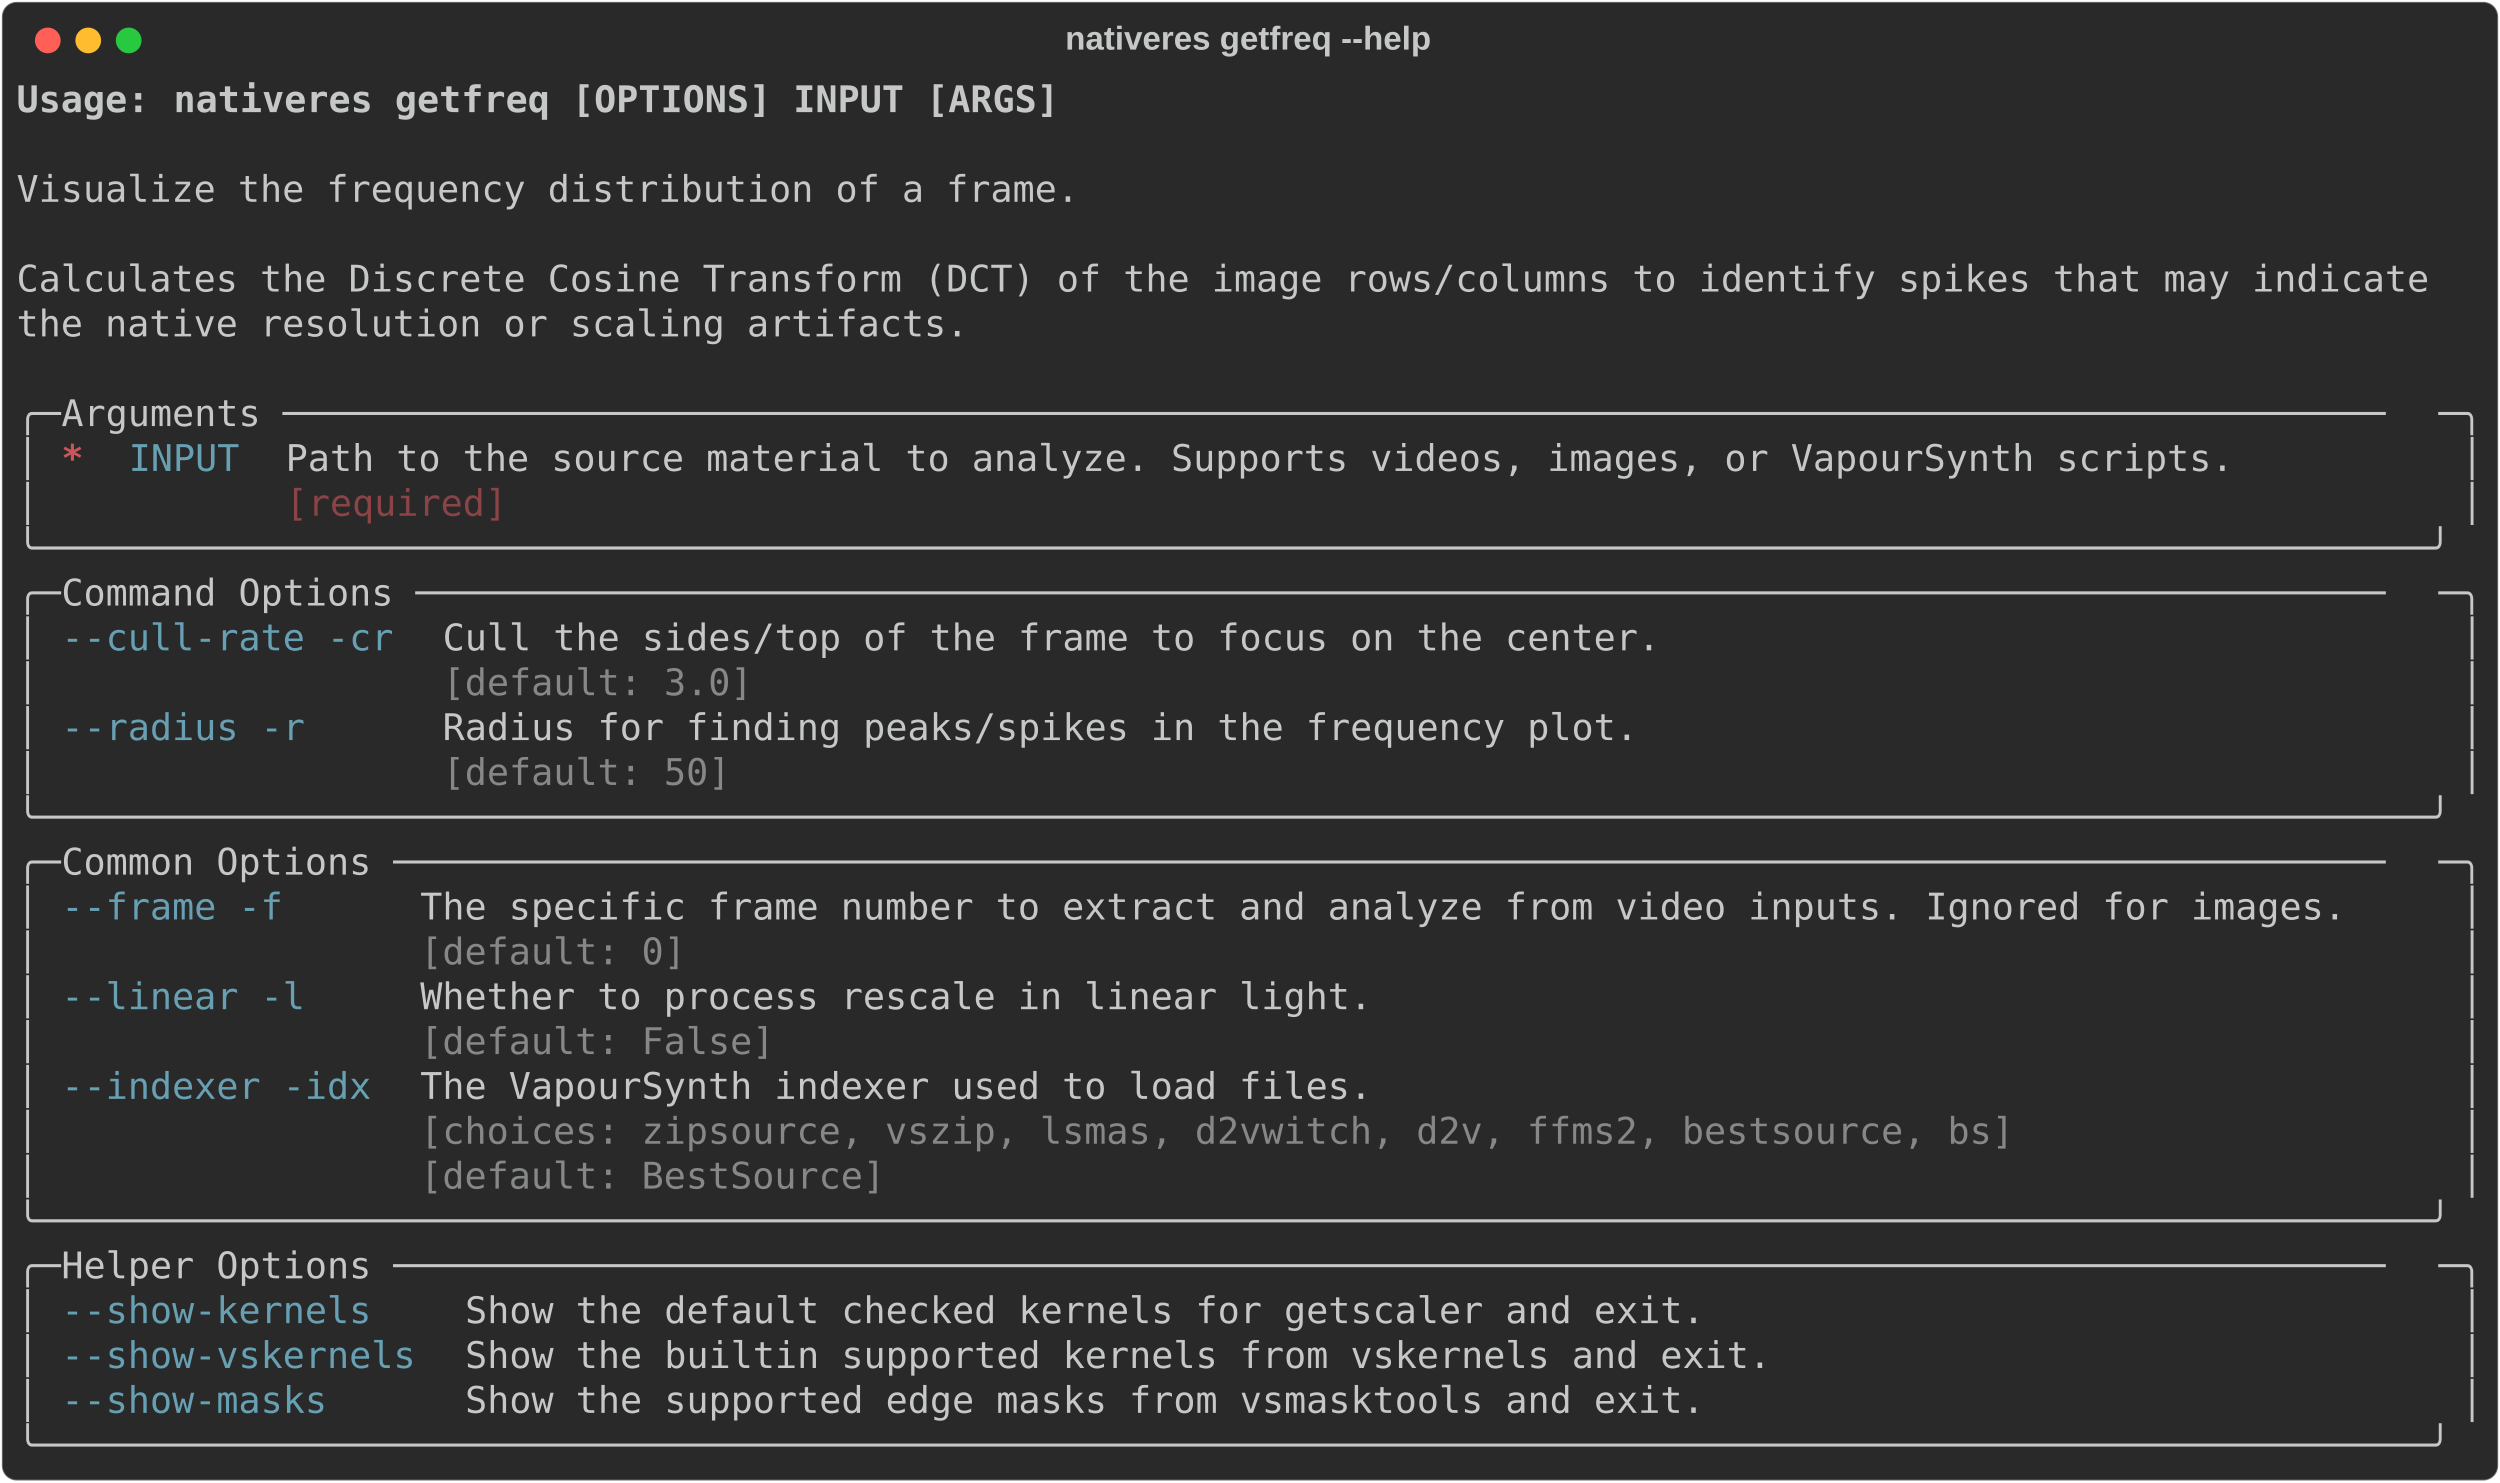
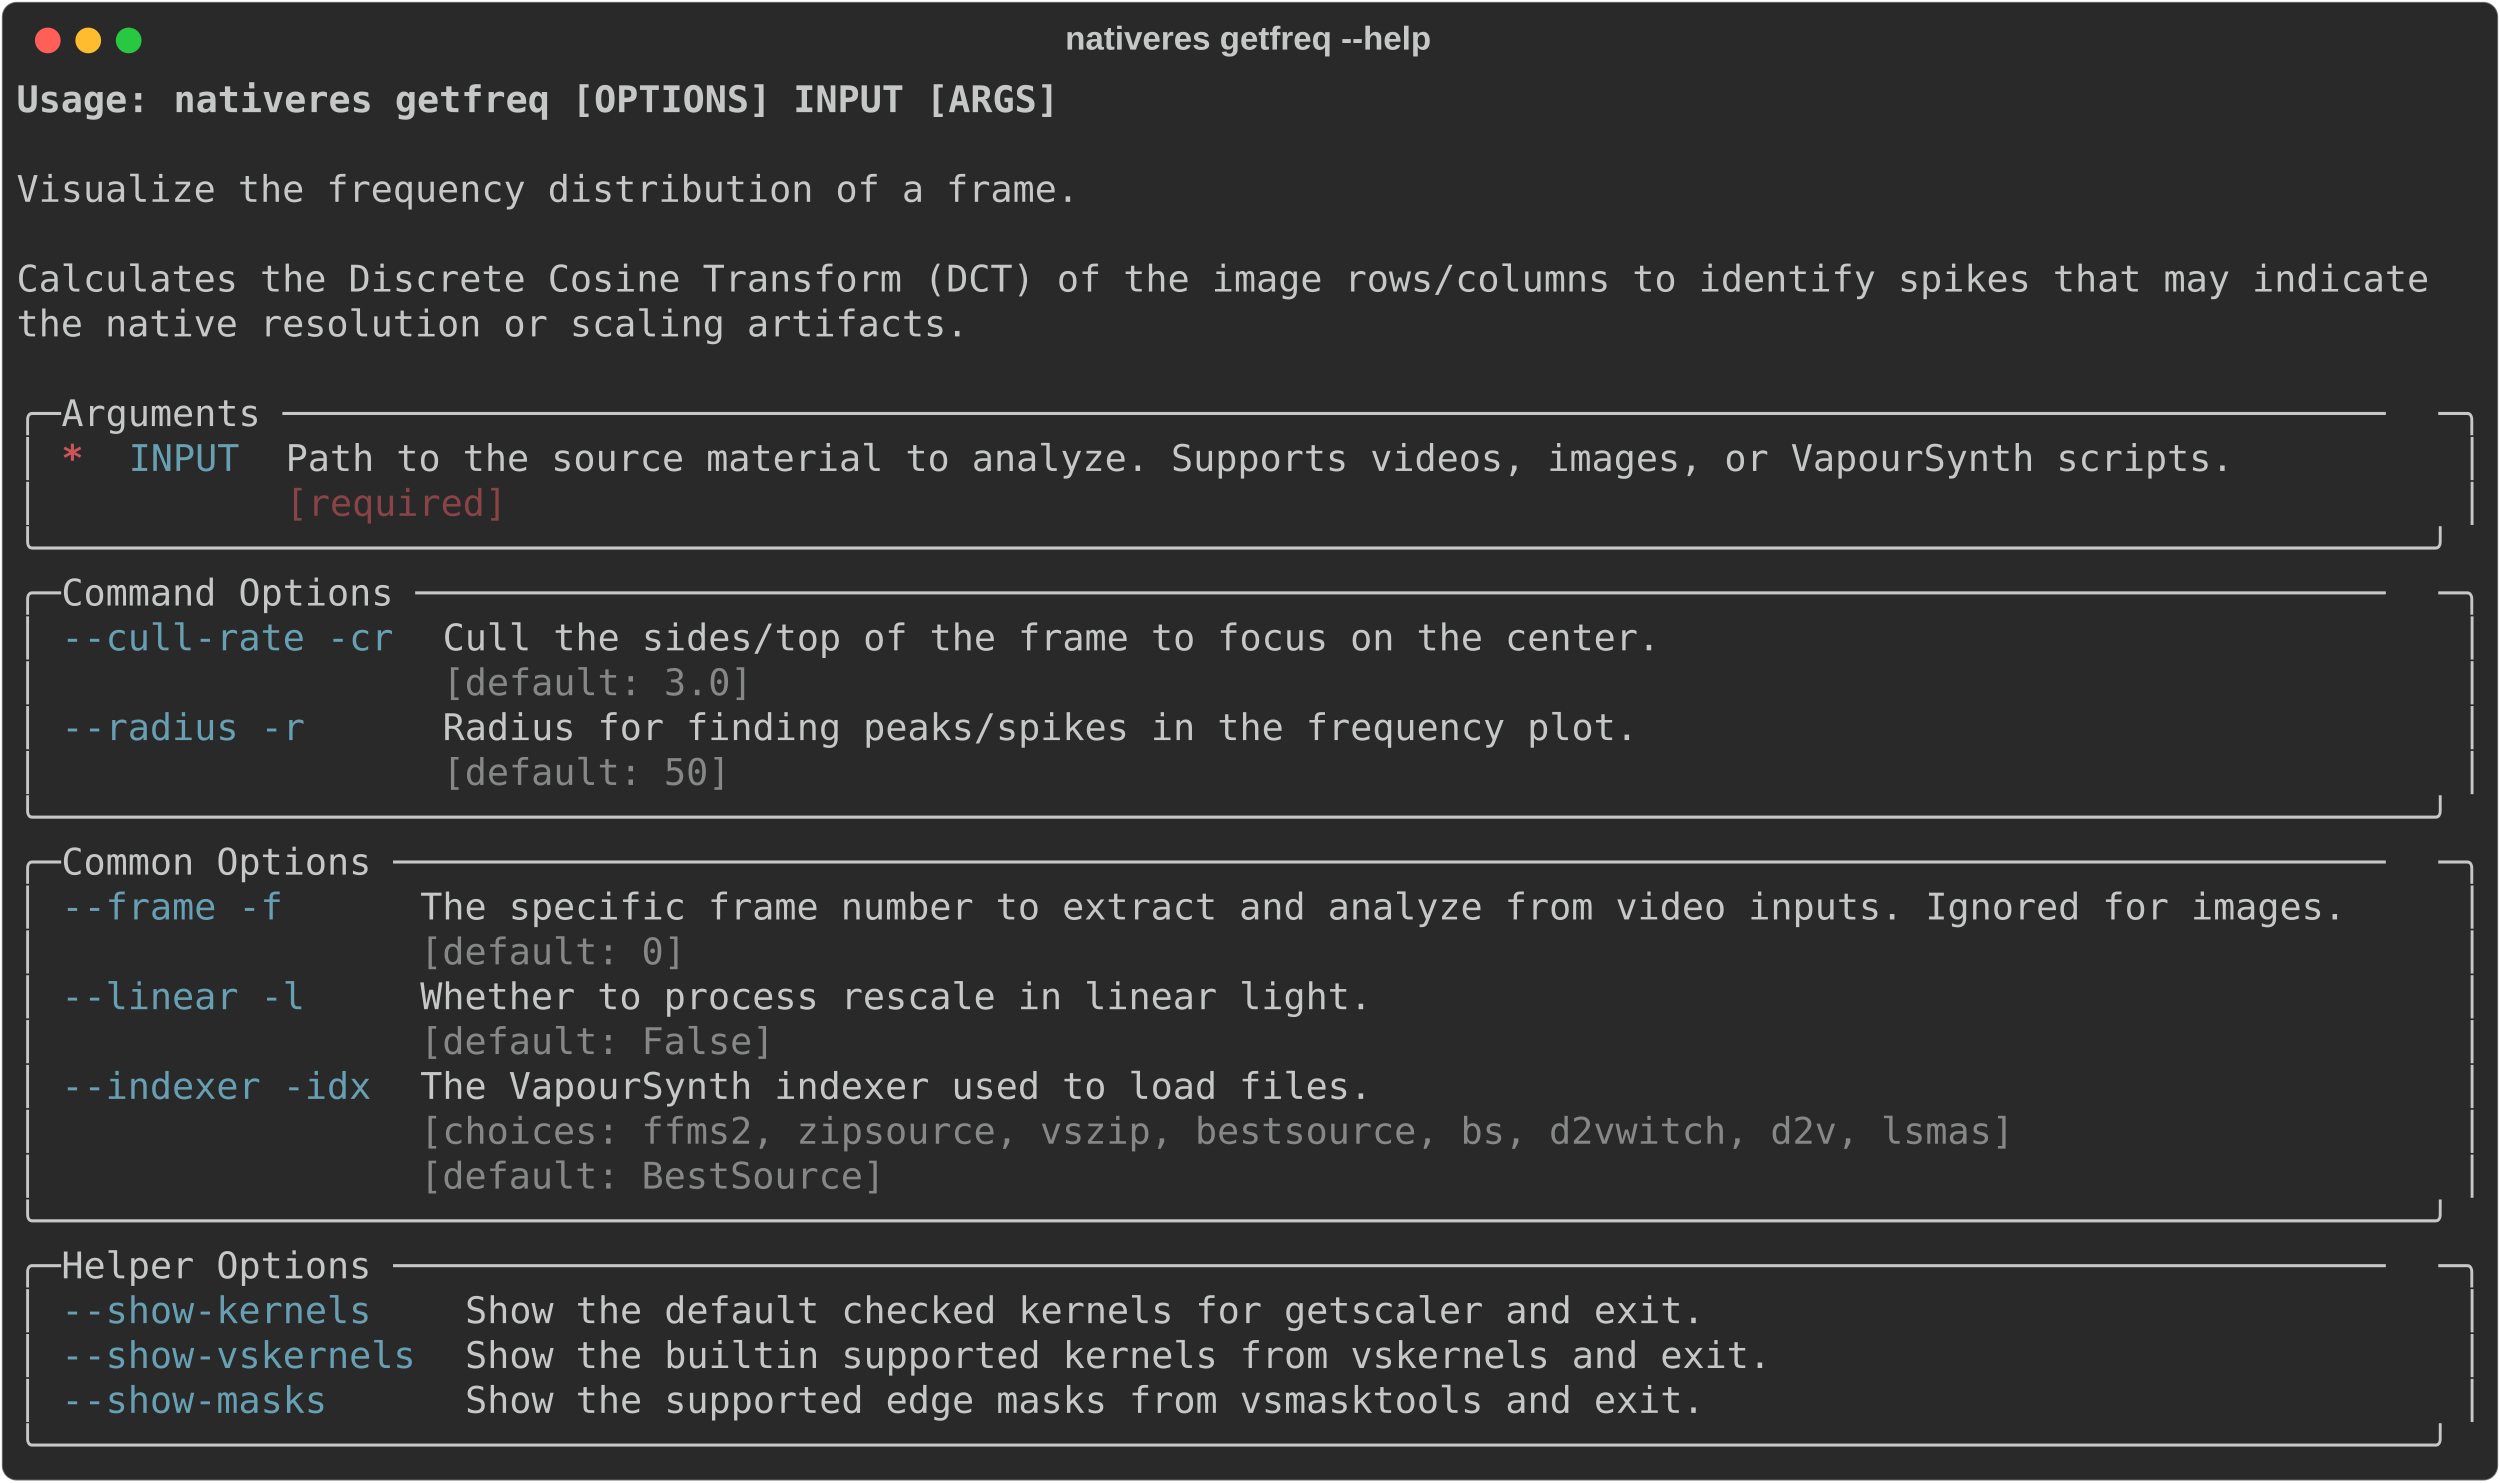
<svg xmlns="http://www.w3.org/2000/svg" class="rich-terminal" viewBox="0 0 1360 806.4">
  <style>
        @font-face {
            font-family: "Fira Code";
            src: local("FiraCode-Regular"),
                url("https://cdnjs.cloudflare.com/ajax/libs/firacode/6.2.0/woff2/FiraCode-Regular.woff2") format("woff2"),
                url("https://cdnjs.cloudflare.com/ajax/libs/firacode/6.2.0/woff/FiraCode-Regular.woff") format("woff");
            font-style: normal;
            font-weight: 400;
        }

        @font-face {
            font-family: "Fira Code";
            src: local("FiraCode-Bold"),
                url("https://cdnjs.cloudflare.com/ajax/libs/firacode/6.2.0/woff2/FiraCode-Bold.woff2") format("woff2"),
                url("https://cdnjs.cloudflare.com/ajax/libs/firacode/6.2.0/woff/FiraCode-Bold.woff") format("woff");
            font-style: bold;
            font-weight: 700;
        }

-         .terminal-2141331736-matrix {
+         .terminal-2063212824-matrix {
            font-family: Fira Code, monospace;
            font-size: 20px;
            line-height: 24.4px;
            font-variant-east-asian: full-width;
        }

-         .terminal-2141331736-title {
+         .terminal-2063212824-title {
            font-size: 18px;
            font-weight: bold;
            font-family: arial;
        }

-         .terminal-2141331736-r1 {
+         .terminal-2063212824-r1 {
            fill: #c5c8c6;
            font-weight: bold
        }

-         .terminal-2141331736-r2 {
+         .terminal-2063212824-r2 {
            fill: #c5c8c6
        }

-         .terminal-2141331736-r3 {
+         .terminal-2063212824-r3 {
            fill: #cc555a;
            font-weight: bold
        }

-         .terminal-2141331736-r4 {
+         .terminal-2063212824-r4 {
            fill: #68a0b3
        }

-         .terminal-2141331736-r5 {
+         .terminal-2063212824-r5 {
            fill: #8a4346
        }

-         .terminal-2141331736-r6 {
+         .terminal-2063212824-r6 {
            fill: #868887
        }
    </style>
  <defs>
-     <clipPath id="terminal-2141331736-clip-terminal">
+     <clipPath id="terminal-2063212824-clip-terminal">
      <rect x="0" y="0" width="1341.0" height="755.4" />
    </clipPath>
-     <clipPath id="terminal-2141331736-line-0">
+     <clipPath id="terminal-2063212824-line-0">
      <rect x="0" y="1.5" width="1342" height="24.65" />
    </clipPath>
-     <clipPath id="terminal-2141331736-line-1">
+     <clipPath id="terminal-2063212824-line-1">
      <rect x="0" y="25.9" width="1342" height="24.65" />
    </clipPath>
-     <clipPath id="terminal-2141331736-line-2">
+     <clipPath id="terminal-2063212824-line-2">
      <rect x="0" y="50.3" width="1342" height="24.65" />
    </clipPath>
-     <clipPath id="terminal-2141331736-line-3">
+     <clipPath id="terminal-2063212824-line-3">
      <rect x="0" y="74.7" width="1342" height="24.65" />
    </clipPath>
-     <clipPath id="terminal-2141331736-line-4">
+     <clipPath id="terminal-2063212824-line-4">
      <rect x="0" y="99.1" width="1342" height="24.65" />
    </clipPath>
-     <clipPath id="terminal-2141331736-line-5">
+     <clipPath id="terminal-2063212824-line-5">
      <rect x="0" y="123.5" width="1342" height="24.65" />
    </clipPath>
-     <clipPath id="terminal-2141331736-line-6">
+     <clipPath id="terminal-2063212824-line-6">
      <rect x="0" y="147.9" width="1342" height="24.65" />
    </clipPath>
-     <clipPath id="terminal-2141331736-line-7">
+     <clipPath id="terminal-2063212824-line-7">
      <rect x="0" y="172.3" width="1342" height="24.65" />
    </clipPath>
-     <clipPath id="terminal-2141331736-line-8">
+     <clipPath id="terminal-2063212824-line-8">
      <rect x="0" y="196.7" width="1342" height="24.65" />
    </clipPath>
-     <clipPath id="terminal-2141331736-line-9">
+     <clipPath id="terminal-2063212824-line-9">
      <rect x="0" y="221.1" width="1342" height="24.65" />
    </clipPath>
-     <clipPath id="terminal-2141331736-line-10">
+     <clipPath id="terminal-2063212824-line-10">
      <rect x="0" y="245.5" width="1342" height="24.65" />
    </clipPath>
-     <clipPath id="terminal-2141331736-line-11">
+     <clipPath id="terminal-2063212824-line-11">
      <rect x="0" y="269.9" width="1342" height="24.65" />
    </clipPath>
-     <clipPath id="terminal-2141331736-line-12">
+     <clipPath id="terminal-2063212824-line-12">
      <rect x="0" y="294.3" width="1342" height="24.65" />
    </clipPath>
-     <clipPath id="terminal-2141331736-line-13">
+     <clipPath id="terminal-2063212824-line-13">
      <rect x="0" y="318.7" width="1342" height="24.65" />
    </clipPath>
-     <clipPath id="terminal-2141331736-line-14">
+     <clipPath id="terminal-2063212824-line-14">
      <rect x="0" y="343.1" width="1342" height="24.65" />
    </clipPath>
-     <clipPath id="terminal-2141331736-line-15">
+     <clipPath id="terminal-2063212824-line-15">
      <rect x="0" y="367.5" width="1342" height="24.65" />
    </clipPath>
-     <clipPath id="terminal-2141331736-line-16">
+     <clipPath id="terminal-2063212824-line-16">
      <rect x="0" y="391.9" width="1342" height="24.65" />
    </clipPath>
-     <clipPath id="terminal-2141331736-line-17">
+     <clipPath id="terminal-2063212824-line-17">
      <rect x="0" y="416.3" width="1342" height="24.65" />
    </clipPath>
-     <clipPath id="terminal-2141331736-line-18">
+     <clipPath id="terminal-2063212824-line-18">
      <rect x="0" y="440.7" width="1342" height="24.65" />
    </clipPath>
-     <clipPath id="terminal-2141331736-line-19">
+     <clipPath id="terminal-2063212824-line-19">
      <rect x="0" y="465.1" width="1342" height="24.65" />
    </clipPath>
-     <clipPath id="terminal-2141331736-line-20">
+     <clipPath id="terminal-2063212824-line-20">
      <rect x="0" y="489.5" width="1342" height="24.65" />
    </clipPath>
-     <clipPath id="terminal-2141331736-line-21">
+     <clipPath id="terminal-2063212824-line-21">
      <rect x="0" y="513.9" width="1342" height="24.65" />
    </clipPath>
-     <clipPath id="terminal-2141331736-line-22">
+     <clipPath id="terminal-2063212824-line-22">
      <rect x="0" y="538.3" width="1342" height="24.65" />
    </clipPath>
-     <clipPath id="terminal-2141331736-line-23">
+     <clipPath id="terminal-2063212824-line-23">
      <rect x="0" y="562.7" width="1342" height="24.65" />
    </clipPath>
-     <clipPath id="terminal-2141331736-line-24">
+     <clipPath id="terminal-2063212824-line-24">
      <rect x="0" y="587.1" width="1342" height="24.65" />
    </clipPath>
-     <clipPath id="terminal-2141331736-line-25">
+     <clipPath id="terminal-2063212824-line-25">
      <rect x="0" y="611.5" width="1342" height="24.65" />
    </clipPath>
-     <clipPath id="terminal-2141331736-line-26">
+     <clipPath id="terminal-2063212824-line-26">
      <rect x="0" y="635.9" width="1342" height="24.65" />
    </clipPath>
-     <clipPath id="terminal-2141331736-line-27">
+     <clipPath id="terminal-2063212824-line-27">
      <rect x="0" y="660.3" width="1342" height="24.65" />
    </clipPath>
-     <clipPath id="terminal-2141331736-line-28">
+     <clipPath id="terminal-2063212824-line-28">
      <rect x="0" y="684.7" width="1342" height="24.65" />
    </clipPath>
-     <clipPath id="terminal-2141331736-line-29">
+     <clipPath id="terminal-2063212824-line-29">
      <rect x="0" y="709.1" width="1342" height="24.65" />
    </clipPath>
  </defs>
  <rect fill="#292929" stroke="rgba(255,255,255,0.35)" stroke-width="1" x="1" y="1" width="1358" height="804.4" rx="8" />
-   <text class="terminal-2141331736-title" fill="#c5c8c6" text-anchor="middle" x="679" y="27">nativeres getfreq --help</text>
+   <text class="terminal-2063212824-title" fill="#c5c8c6" text-anchor="middle" x="679" y="27">nativeres getfreq --help</text>
  <g transform="translate(26,22)">
    <circle cx="0" cy="0" r="7" fill="#ff5f57" />
    <circle cx="22" cy="0" r="7" fill="#febc2e" />
    <circle cx="44" cy="0" r="7" fill="#28c840" />
  </g>
-   <g transform="translate(9, 41)" clip-path="url(#terminal-2141331736-clip-terminal)">
-     <g class="terminal-2141331736-matrix">
-       <text class="terminal-2141331736-r1" x="0" y="20" textLength="85.4" clip-path="url(#terminal-2141331736-line-0)">Usage: </text>
-       <text class="terminal-2141331736-r1" x="85.4" y="20" textLength="488" clip-path="url(#terminal-2141331736-line-0)">nativeres getfreq [OPTIONS] INPUT [ARGS]</text>
-       <text class="terminal-2141331736-r2" x="1342" y="20" textLength="12.2" clip-path="url(#terminal-2141331736-line-0)">
-             </text>
-       <text class="terminal-2141331736-r2" x="1342" y="44.4" textLength="12.2" clip-path="url(#terminal-2141331736-line-1)">
-             </text>
-       <text class="terminal-2141331736-r2" x="0" y="68.8" textLength="1342" clip-path="url(#terminal-2141331736-line-2)">Visualize the frequency distribution of a frame.                                                              </text>
-       <text class="terminal-2141331736-r2" x="1342" y="68.8" textLength="12.2" clip-path="url(#terminal-2141331736-line-2)">
-             </text>
-       <text class="terminal-2141331736-r2" x="1342" y="93.2" textLength="12.2" clip-path="url(#terminal-2141331736-line-3)">
-             </text>
-       <text class="terminal-2141331736-r2" x="0" y="117.6" textLength="1342" clip-path="url(#terminal-2141331736-line-4)">Calculates the Discrete Cosine Transform (DCT) of the image rows/columns to identify spikes that may indicate </text>
-       <text class="terminal-2141331736-r2" x="1342" y="117.6" textLength="12.2" clip-path="url(#terminal-2141331736-line-4)">
-             </text>
-       <text class="terminal-2141331736-r2" x="0" y="142" textLength="524.6" clip-path="url(#terminal-2141331736-line-5)">the native resolution or scaling artifacts.</text>
-       <text class="terminal-2141331736-r2" x="1342" y="142" textLength="12.2" clip-path="url(#terminal-2141331736-line-5)">
-             </text>
-       <text class="terminal-2141331736-r2" x="1342" y="166.4" textLength="12.2" clip-path="url(#terminal-2141331736-line-6)">
-             </text>
-       <text class="terminal-2141331736-r2" x="0" y="190.8" textLength="24.4" clip-path="url(#terminal-2141331736-line-7)">╭─</text>
-       <text class="terminal-2141331736-r2" x="24.4" y="190.8" textLength="1293.2" clip-path="url(#terminal-2141331736-line-7)"> Arguments ───────────────────────────────────────────────────────────────────────────────────────────────</text>
-       <text class="terminal-2141331736-r2" x="1317.6" y="190.8" textLength="24.4" clip-path="url(#terminal-2141331736-line-7)">─╮</text>
-       <text class="terminal-2141331736-r2" x="1342" y="190.8" textLength="12.2" clip-path="url(#terminal-2141331736-line-7)">
-             </text>
-       <text class="terminal-2141331736-r2" x="0" y="215.2" textLength="12.2" clip-path="url(#terminal-2141331736-line-8)">│</text>
-       <text class="terminal-2141331736-r3" x="24.4" y="215.2" textLength="12.2" clip-path="url(#terminal-2141331736-line-8)">*</text>
-       <text class="terminal-2141331736-r4" x="61" y="215.2" textLength="61" clip-path="url(#terminal-2141331736-line-8)">INPUT</text>
-       <text class="terminal-2141331736-r2" x="146.4" y="215.2" textLength="1171.2" clip-path="url(#terminal-2141331736-line-8)">Path to the source material to analyze. Supports videos, images, or VapourSynth scripts.        </text>
-       <text class="terminal-2141331736-r2" x="1329.8" y="215.2" textLength="12.2" clip-path="url(#terminal-2141331736-line-8)">│</text>
-       <text class="terminal-2141331736-r2" x="1342" y="215.2" textLength="12.2" clip-path="url(#terminal-2141331736-line-8)">
-             </text>
-       <text class="terminal-2141331736-r2" x="0" y="239.6" textLength="12.2" clip-path="url(#terminal-2141331736-line-9)">│</text>
-       <text class="terminal-2141331736-r5" x="146.4" y="239.6" textLength="1171.2" clip-path="url(#terminal-2141331736-line-9)">[required]                                                                                      </text>
-       <text class="terminal-2141331736-r2" x="1329.8" y="239.6" textLength="12.2" clip-path="url(#terminal-2141331736-line-9)">│</text>
-       <text class="terminal-2141331736-r2" x="1342" y="239.6" textLength="12.2" clip-path="url(#terminal-2141331736-line-9)">
-             </text>
-       <text class="terminal-2141331736-r2" x="0" y="264" textLength="1342" clip-path="url(#terminal-2141331736-line-10)">╰────────────────────────────────────────────────────────────────────────────────────────────────────────────╯</text>
-       <text class="terminal-2141331736-r2" x="1342" y="264" textLength="12.2" clip-path="url(#terminal-2141331736-line-10)">
-             </text>
-       <text class="terminal-2141331736-r2" x="0" y="288.4" textLength="24.4" clip-path="url(#terminal-2141331736-line-11)">╭─</text>
-       <text class="terminal-2141331736-r2" x="24.4" y="288.4" textLength="1293.2" clip-path="url(#terminal-2141331736-line-11)"> Command Options ─────────────────────────────────────────────────────────────────────────────────────────</text>
-       <text class="terminal-2141331736-r2" x="1317.6" y="288.4" textLength="24.4" clip-path="url(#terminal-2141331736-line-11)">─╮</text>
-       <text class="terminal-2141331736-r2" x="1342" y="288.4" textLength="12.2" clip-path="url(#terminal-2141331736-line-11)">
-             </text>
-       <text class="terminal-2141331736-r2" x="0" y="312.8" textLength="12.2" clip-path="url(#terminal-2141331736-line-12)">│</text>
-       <text class="terminal-2141331736-r4" x="24.4" y="312.8" textLength="183" clip-path="url(#terminal-2141331736-line-12)">--cull-rate -cr</text>
-       <text class="terminal-2141331736-r2" x="231.8" y="312.8" textLength="1085.8" clip-path="url(#terminal-2141331736-line-12)">Cull the sides/top of the frame to focus on the center.                                  </text>
-       <text class="terminal-2141331736-r2" x="1329.8" y="312.8" textLength="12.2" clip-path="url(#terminal-2141331736-line-12)">│</text>
-       <text class="terminal-2141331736-r2" x="1342" y="312.8" textLength="12.2" clip-path="url(#terminal-2141331736-line-12)">
-             </text>
-       <text class="terminal-2141331736-r2" x="0" y="337.2" textLength="12.2" clip-path="url(#terminal-2141331736-line-13)">│</text>
-       <text class="terminal-2141331736-r6" x="231.8" y="337.2" textLength="1085.8" clip-path="url(#terminal-2141331736-line-13)">[default: 3.0]                                                                           </text>
-       <text class="terminal-2141331736-r2" x="1329.8" y="337.2" textLength="12.2" clip-path="url(#terminal-2141331736-line-13)">│</text>
-       <text class="terminal-2141331736-r2" x="1342" y="337.2" textLength="12.2" clip-path="url(#terminal-2141331736-line-13)">
-             </text>
-       <text class="terminal-2141331736-r2" x="0" y="361.6" textLength="12.2" clip-path="url(#terminal-2141331736-line-14)">│</text>
-       <text class="terminal-2141331736-r4" x="24.4" y="361.6" textLength="183" clip-path="url(#terminal-2141331736-line-14)">--radius -r    </text>
-       <text class="terminal-2141331736-r2" x="231.8" y="361.6" textLength="1085.8" clip-path="url(#terminal-2141331736-line-14)">Radius for finding peaks/spikes in the frequency plot.                                   </text>
-       <text class="terminal-2141331736-r2" x="1329.8" y="361.6" textLength="12.2" clip-path="url(#terminal-2141331736-line-14)">│</text>
-       <text class="terminal-2141331736-r2" x="1342" y="361.6" textLength="12.2" clip-path="url(#terminal-2141331736-line-14)">
-             </text>
-       <text class="terminal-2141331736-r2" x="0" y="386" textLength="12.2" clip-path="url(#terminal-2141331736-line-15)">│</text>
-       <text class="terminal-2141331736-r6" x="231.8" y="386" textLength="1085.8" clip-path="url(#terminal-2141331736-line-15)">[default: 50]                                                                            </text>
-       <text class="terminal-2141331736-r2" x="1329.8" y="386" textLength="12.2" clip-path="url(#terminal-2141331736-line-15)">│</text>
-       <text class="terminal-2141331736-r2" x="1342" y="386" textLength="12.2" clip-path="url(#terminal-2141331736-line-15)">
-             </text>
-       <text class="terminal-2141331736-r2" x="0" y="410.4" textLength="1342" clip-path="url(#terminal-2141331736-line-16)">╰────────────────────────────────────────────────────────────────────────────────────────────────────────────╯</text>
-       <text class="terminal-2141331736-r2" x="1342" y="410.4" textLength="12.2" clip-path="url(#terminal-2141331736-line-16)">
-             </text>
-       <text class="terminal-2141331736-r2" x="0" y="434.8" textLength="24.4" clip-path="url(#terminal-2141331736-line-17)">╭─</text>
-       <text class="terminal-2141331736-r2" x="24.4" y="434.8" textLength="1293.2" clip-path="url(#terminal-2141331736-line-17)"> Common Options ──────────────────────────────────────────────────────────────────────────────────────────</text>
-       <text class="terminal-2141331736-r2" x="1317.6" y="434.8" textLength="24.4" clip-path="url(#terminal-2141331736-line-17)">─╮</text>
-       <text class="terminal-2141331736-r2" x="1342" y="434.8" textLength="12.2" clip-path="url(#terminal-2141331736-line-17)">
-             </text>
-       <text class="terminal-2141331736-r2" x="0" y="459.2" textLength="12.2" clip-path="url(#terminal-2141331736-line-18)">│</text>
-       <text class="terminal-2141331736-r4" x="24.4" y="459.2" textLength="170.8" clip-path="url(#terminal-2141331736-line-18)">--frame -f    </text>
-       <text class="terminal-2141331736-r2" x="219.6" y="459.2" textLength="1098" clip-path="url(#terminal-2141331736-line-18)">The specific frame number to extract and analyze from video inputs. Ignored for images.   </text>
-       <text class="terminal-2141331736-r2" x="1329.8" y="459.2" textLength="12.2" clip-path="url(#terminal-2141331736-line-18)">│</text>
-       <text class="terminal-2141331736-r2" x="1342" y="459.2" textLength="12.2" clip-path="url(#terminal-2141331736-line-18)">
-             </text>
-       <text class="terminal-2141331736-r2" x="0" y="483.6" textLength="12.2" clip-path="url(#terminal-2141331736-line-19)">│</text>
-       <text class="terminal-2141331736-r6" x="219.6" y="483.6" textLength="1098" clip-path="url(#terminal-2141331736-line-19)">[default: 0]                                                                              </text>
-       <text class="terminal-2141331736-r2" x="1329.8" y="483.6" textLength="12.2" clip-path="url(#terminal-2141331736-line-19)">│</text>
-       <text class="terminal-2141331736-r2" x="1342" y="483.6" textLength="12.2" clip-path="url(#terminal-2141331736-line-19)">
-             </text>
-       <text class="terminal-2141331736-r2" x="0" y="508" textLength="12.2" clip-path="url(#terminal-2141331736-line-20)">│</text>
-       <text class="terminal-2141331736-r4" x="24.4" y="508" textLength="170.8" clip-path="url(#terminal-2141331736-line-20)">--linear -l   </text>
-       <text class="terminal-2141331736-r2" x="219.6" y="508" textLength="1098" clip-path="url(#terminal-2141331736-line-20)">Whether to process rescale in linear light.                                               </text>
-       <text class="terminal-2141331736-r2" x="1329.8" y="508" textLength="12.2" clip-path="url(#terminal-2141331736-line-20)">│</text>
-       <text class="terminal-2141331736-r2" x="1342" y="508" textLength="12.2" clip-path="url(#terminal-2141331736-line-20)">
-             </text>
-       <text class="terminal-2141331736-r2" x="0" y="532.4" textLength="12.2" clip-path="url(#terminal-2141331736-line-21)">│</text>
-       <text class="terminal-2141331736-r6" x="219.6" y="532.4" textLength="1098" clip-path="url(#terminal-2141331736-line-21)">[default: False]                                                                          </text>
-       <text class="terminal-2141331736-r2" x="1329.8" y="532.4" textLength="12.2" clip-path="url(#terminal-2141331736-line-21)">│</text>
-       <text class="terminal-2141331736-r2" x="1342" y="532.4" textLength="12.2" clip-path="url(#terminal-2141331736-line-21)">
-             </text>
-       <text class="terminal-2141331736-r2" x="0" y="556.8" textLength="12.2" clip-path="url(#terminal-2141331736-line-22)">│</text>
-       <text class="terminal-2141331736-r4" x="24.4" y="556.8" textLength="170.8" clip-path="url(#terminal-2141331736-line-22)">--indexer -idx</text>
-       <text class="terminal-2141331736-r2" x="219.6" y="556.8" textLength="1098" clip-path="url(#terminal-2141331736-line-22)">The VapourSynth indexer used to load files.                                               </text>
-       <text class="terminal-2141331736-r2" x="1329.8" y="556.8" textLength="12.2" clip-path="url(#terminal-2141331736-line-22)">│</text>
-       <text class="terminal-2141331736-r2" x="1342" y="556.8" textLength="12.2" clip-path="url(#terminal-2141331736-line-22)">
-             </text>
-       <text class="terminal-2141331736-r2" x="0" y="581.2" textLength="12.2" clip-path="url(#terminal-2141331736-line-23)">│</text>
-       <text class="terminal-2141331736-r6" x="219.6" y="581.2" textLength="1098" clip-path="url(#terminal-2141331736-line-23)">[choices: zipsource, vszip, lsmas, d2vwitch, d2v, ffms2, bestsource, bs]                  </text>
-       <text class="terminal-2141331736-r2" x="1329.8" y="581.2" textLength="12.2" clip-path="url(#terminal-2141331736-line-23)">│</text>
-       <text class="terminal-2141331736-r2" x="1342" y="581.2" textLength="12.2" clip-path="url(#terminal-2141331736-line-23)">
-             </text>
-       <text class="terminal-2141331736-r2" x="0" y="605.6" textLength="12.2" clip-path="url(#terminal-2141331736-line-24)">│</text>
-       <text class="terminal-2141331736-r6" x="219.6" y="605.6" textLength="1098" clip-path="url(#terminal-2141331736-line-24)">[default: BestSource]                                                                     </text>
-       <text class="terminal-2141331736-r2" x="1329.8" y="605.6" textLength="12.2" clip-path="url(#terminal-2141331736-line-24)">│</text>
-       <text class="terminal-2141331736-r2" x="1342" y="605.6" textLength="12.2" clip-path="url(#terminal-2141331736-line-24)">
-             </text>
-       <text class="terminal-2141331736-r2" x="0" y="630" textLength="1342" clip-path="url(#terminal-2141331736-line-25)">╰────────────────────────────────────────────────────────────────────────────────────────────────────────────╯</text>
-       <text class="terminal-2141331736-r2" x="1342" y="630" textLength="12.2" clip-path="url(#terminal-2141331736-line-25)">
-             </text>
-       <text class="terminal-2141331736-r2" x="0" y="654.4" textLength="24.4" clip-path="url(#terminal-2141331736-line-26)">╭─</text>
-       <text class="terminal-2141331736-r2" x="24.4" y="654.4" textLength="1293.2" clip-path="url(#terminal-2141331736-line-26)"> Helper Options ──────────────────────────────────────────────────────────────────────────────────────────</text>
-       <text class="terminal-2141331736-r2" x="1317.6" y="654.4" textLength="24.4" clip-path="url(#terminal-2141331736-line-26)">─╮</text>
-       <text class="terminal-2141331736-r2" x="1342" y="654.4" textLength="12.2" clip-path="url(#terminal-2141331736-line-26)">
-             </text>
-       <text class="terminal-2141331736-r2" x="0" y="678.8" textLength="12.2" clip-path="url(#terminal-2141331736-line-27)">│</text>
-       <text class="terminal-2141331736-r4" x="24.4" y="678.8" textLength="195.2" clip-path="url(#terminal-2141331736-line-27)">--show-kernels  </text>
-       <text class="terminal-2141331736-r2" x="244" y="678.8" textLength="1073.6" clip-path="url(#terminal-2141331736-line-27)">Show the default checked kernels for getscaler and exit.                                </text>
-       <text class="terminal-2141331736-r2" x="1329.8" y="678.8" textLength="12.2" clip-path="url(#terminal-2141331736-line-27)">│</text>
-       <text class="terminal-2141331736-r2" x="1342" y="678.8" textLength="12.2" clip-path="url(#terminal-2141331736-line-27)">
-             </text>
-       <text class="terminal-2141331736-r2" x="0" y="703.2" textLength="12.2" clip-path="url(#terminal-2141331736-line-28)">│</text>
-       <text class="terminal-2141331736-r4" x="24.4" y="703.2" textLength="195.2" clip-path="url(#terminal-2141331736-line-28)">--show-vskernels</text>
-       <text class="terminal-2141331736-r2" x="244" y="703.2" textLength="1073.6" clip-path="url(#terminal-2141331736-line-28)">Show the builtin supported kernels from vskernels and exit.                             </text>
-       <text class="terminal-2141331736-r2" x="1329.8" y="703.2" textLength="12.2" clip-path="url(#terminal-2141331736-line-28)">│</text>
-       <text class="terminal-2141331736-r2" x="1342" y="703.2" textLength="12.2" clip-path="url(#terminal-2141331736-line-28)">
-             </text>
-       <text class="terminal-2141331736-r2" x="0" y="727.6" textLength="12.2" clip-path="url(#terminal-2141331736-line-29)">│</text>
-       <text class="terminal-2141331736-r4" x="24.4" y="727.6" textLength="195.2" clip-path="url(#terminal-2141331736-line-29)">--show-masks    </text>
-       <text class="terminal-2141331736-r2" x="244" y="727.6" textLength="1073.6" clip-path="url(#terminal-2141331736-line-29)">Show the supported edge masks from vsmasktools and exit.                                </text>
-       <text class="terminal-2141331736-r2" x="1329.8" y="727.6" textLength="12.2" clip-path="url(#terminal-2141331736-line-29)">│</text>
-       <text class="terminal-2141331736-r2" x="1342" y="727.6" textLength="12.2" clip-path="url(#terminal-2141331736-line-29)">
-             </text>
-       <text class="terminal-2141331736-r2" x="0" y="752" textLength="1342" clip-path="url(#terminal-2141331736-line-30)">╰────────────────────────────────────────────────────────────────────────────────────────────────────────────╯</text>
-       <text class="terminal-2141331736-r2" x="1342" y="752" textLength="12.2" clip-path="url(#terminal-2141331736-line-30)">
+   <g transform="translate(9, 41)" clip-path="url(#terminal-2063212824-clip-terminal)">
+     <g class="terminal-2063212824-matrix">
+       <text class="terminal-2063212824-r1" x="0" y="20" textLength="85.4" clip-path="url(#terminal-2063212824-line-0)">Usage: </text>
+       <text class="terminal-2063212824-r1" x="85.4" y="20" textLength="488" clip-path="url(#terminal-2063212824-line-0)">nativeres getfreq [OPTIONS] INPUT [ARGS]</text>
+       <text class="terminal-2063212824-r2" x="1342" y="20" textLength="12.2" clip-path="url(#terminal-2063212824-line-0)">
+             </text>
+       <text class="terminal-2063212824-r2" x="1342" y="44.4" textLength="12.2" clip-path="url(#terminal-2063212824-line-1)">
+             </text>
+       <text class="terminal-2063212824-r2" x="0" y="68.8" textLength="1342" clip-path="url(#terminal-2063212824-line-2)">Visualize the frequency distribution of a frame.                                                              </text>
+       <text class="terminal-2063212824-r2" x="1342" y="68.8" textLength="12.2" clip-path="url(#terminal-2063212824-line-2)">
+             </text>
+       <text class="terminal-2063212824-r2" x="1342" y="93.2" textLength="12.2" clip-path="url(#terminal-2063212824-line-3)">
+             </text>
+       <text class="terminal-2063212824-r2" x="0" y="117.6" textLength="1342" clip-path="url(#terminal-2063212824-line-4)">Calculates the Discrete Cosine Transform (DCT) of the image rows/columns to identify spikes that may indicate </text>
+       <text class="terminal-2063212824-r2" x="1342" y="117.6" textLength="12.2" clip-path="url(#terminal-2063212824-line-4)">
+             </text>
+       <text class="terminal-2063212824-r2" x="0" y="142" textLength="524.6" clip-path="url(#terminal-2063212824-line-5)">the native resolution or scaling artifacts.</text>
+       <text class="terminal-2063212824-r2" x="1342" y="142" textLength="12.2" clip-path="url(#terminal-2063212824-line-5)">
+             </text>
+       <text class="terminal-2063212824-r2" x="1342" y="166.4" textLength="12.2" clip-path="url(#terminal-2063212824-line-6)">
+             </text>
+       <text class="terminal-2063212824-r2" x="0" y="190.8" textLength="24.4" clip-path="url(#terminal-2063212824-line-7)">╭─</text>
+       <text class="terminal-2063212824-r2" x="24.4" y="190.8" textLength="1293.2" clip-path="url(#terminal-2063212824-line-7)"> Arguments ───────────────────────────────────────────────────────────────────────────────────────────────</text>
+       <text class="terminal-2063212824-r2" x="1317.6" y="190.8" textLength="24.4" clip-path="url(#terminal-2063212824-line-7)">─╮</text>
+       <text class="terminal-2063212824-r2" x="1342" y="190.8" textLength="12.2" clip-path="url(#terminal-2063212824-line-7)">
+             </text>
+       <text class="terminal-2063212824-r2" x="0" y="215.2" textLength="12.2" clip-path="url(#terminal-2063212824-line-8)">│</text>
+       <text class="terminal-2063212824-r3" x="24.4" y="215.2" textLength="12.2" clip-path="url(#terminal-2063212824-line-8)">*</text>
+       <text class="terminal-2063212824-r4" x="61" y="215.2" textLength="61" clip-path="url(#terminal-2063212824-line-8)">INPUT</text>
+       <text class="terminal-2063212824-r2" x="146.4" y="215.2" textLength="1171.2" clip-path="url(#terminal-2063212824-line-8)">Path to the source material to analyze. Supports videos, images, or VapourSynth scripts.        </text>
+       <text class="terminal-2063212824-r2" x="1329.8" y="215.2" textLength="12.2" clip-path="url(#terminal-2063212824-line-8)">│</text>
+       <text class="terminal-2063212824-r2" x="1342" y="215.2" textLength="12.2" clip-path="url(#terminal-2063212824-line-8)">
+             </text>
+       <text class="terminal-2063212824-r2" x="0" y="239.6" textLength="12.2" clip-path="url(#terminal-2063212824-line-9)">│</text>
+       <text class="terminal-2063212824-r5" x="146.4" y="239.6" textLength="1171.2" clip-path="url(#terminal-2063212824-line-9)">[required]                                                                                      </text>
+       <text class="terminal-2063212824-r2" x="1329.8" y="239.6" textLength="12.2" clip-path="url(#terminal-2063212824-line-9)">│</text>
+       <text class="terminal-2063212824-r2" x="1342" y="239.6" textLength="12.2" clip-path="url(#terminal-2063212824-line-9)">
+             </text>
+       <text class="terminal-2063212824-r2" x="0" y="264" textLength="1342" clip-path="url(#terminal-2063212824-line-10)">╰────────────────────────────────────────────────────────────────────────────────────────────────────────────╯</text>
+       <text class="terminal-2063212824-r2" x="1342" y="264" textLength="12.2" clip-path="url(#terminal-2063212824-line-10)">
+             </text>
+       <text class="terminal-2063212824-r2" x="0" y="288.4" textLength="24.4" clip-path="url(#terminal-2063212824-line-11)">╭─</text>
+       <text class="terminal-2063212824-r2" x="24.4" y="288.4" textLength="1293.2" clip-path="url(#terminal-2063212824-line-11)"> Command Options ─────────────────────────────────────────────────────────────────────────────────────────</text>
+       <text class="terminal-2063212824-r2" x="1317.6" y="288.4" textLength="24.4" clip-path="url(#terminal-2063212824-line-11)">─╮</text>
+       <text class="terminal-2063212824-r2" x="1342" y="288.4" textLength="12.2" clip-path="url(#terminal-2063212824-line-11)">
+             </text>
+       <text class="terminal-2063212824-r2" x="0" y="312.8" textLength="12.2" clip-path="url(#terminal-2063212824-line-12)">│</text>
+       <text class="terminal-2063212824-r4" x="24.4" y="312.8" textLength="183" clip-path="url(#terminal-2063212824-line-12)">--cull-rate -cr</text>
+       <text class="terminal-2063212824-r2" x="231.8" y="312.8" textLength="1085.8" clip-path="url(#terminal-2063212824-line-12)">Cull the sides/top of the frame to focus on the center.                                  </text>
+       <text class="terminal-2063212824-r2" x="1329.8" y="312.8" textLength="12.2" clip-path="url(#terminal-2063212824-line-12)">│</text>
+       <text class="terminal-2063212824-r2" x="1342" y="312.8" textLength="12.2" clip-path="url(#terminal-2063212824-line-12)">
+             </text>
+       <text class="terminal-2063212824-r2" x="0" y="337.2" textLength="12.2" clip-path="url(#terminal-2063212824-line-13)">│</text>
+       <text class="terminal-2063212824-r6" x="231.8" y="337.2" textLength="1085.8" clip-path="url(#terminal-2063212824-line-13)">[default: 3.0]                                                                           </text>
+       <text class="terminal-2063212824-r2" x="1329.8" y="337.2" textLength="12.2" clip-path="url(#terminal-2063212824-line-13)">│</text>
+       <text class="terminal-2063212824-r2" x="1342" y="337.2" textLength="12.2" clip-path="url(#terminal-2063212824-line-13)">
+             </text>
+       <text class="terminal-2063212824-r2" x="0" y="361.6" textLength="12.2" clip-path="url(#terminal-2063212824-line-14)">│</text>
+       <text class="terminal-2063212824-r4" x="24.4" y="361.6" textLength="183" clip-path="url(#terminal-2063212824-line-14)">--radius -r    </text>
+       <text class="terminal-2063212824-r2" x="231.8" y="361.6" textLength="1085.8" clip-path="url(#terminal-2063212824-line-14)">Radius for finding peaks/spikes in the frequency plot.                                   </text>
+       <text class="terminal-2063212824-r2" x="1329.8" y="361.6" textLength="12.2" clip-path="url(#terminal-2063212824-line-14)">│</text>
+       <text class="terminal-2063212824-r2" x="1342" y="361.6" textLength="12.2" clip-path="url(#terminal-2063212824-line-14)">
+             </text>
+       <text class="terminal-2063212824-r2" x="0" y="386" textLength="12.2" clip-path="url(#terminal-2063212824-line-15)">│</text>
+       <text class="terminal-2063212824-r6" x="231.8" y="386" textLength="1085.8" clip-path="url(#terminal-2063212824-line-15)">[default: 50]                                                                            </text>
+       <text class="terminal-2063212824-r2" x="1329.8" y="386" textLength="12.2" clip-path="url(#terminal-2063212824-line-15)">│</text>
+       <text class="terminal-2063212824-r2" x="1342" y="386" textLength="12.2" clip-path="url(#terminal-2063212824-line-15)">
+             </text>
+       <text class="terminal-2063212824-r2" x="0" y="410.4" textLength="1342" clip-path="url(#terminal-2063212824-line-16)">╰────────────────────────────────────────────────────────────────────────────────────────────────────────────╯</text>
+       <text class="terminal-2063212824-r2" x="1342" y="410.4" textLength="12.2" clip-path="url(#terminal-2063212824-line-16)">
+             </text>
+       <text class="terminal-2063212824-r2" x="0" y="434.8" textLength="24.4" clip-path="url(#terminal-2063212824-line-17)">╭─</text>
+       <text class="terminal-2063212824-r2" x="24.4" y="434.8" textLength="1293.2" clip-path="url(#terminal-2063212824-line-17)"> Common Options ──────────────────────────────────────────────────────────────────────────────────────────</text>
+       <text class="terminal-2063212824-r2" x="1317.6" y="434.8" textLength="24.4" clip-path="url(#terminal-2063212824-line-17)">─╮</text>
+       <text class="terminal-2063212824-r2" x="1342" y="434.8" textLength="12.2" clip-path="url(#terminal-2063212824-line-17)">
+             </text>
+       <text class="terminal-2063212824-r2" x="0" y="459.2" textLength="12.2" clip-path="url(#terminal-2063212824-line-18)">│</text>
+       <text class="terminal-2063212824-r4" x="24.4" y="459.2" textLength="170.8" clip-path="url(#terminal-2063212824-line-18)">--frame -f    </text>
+       <text class="terminal-2063212824-r2" x="219.6" y="459.2" textLength="1098" clip-path="url(#terminal-2063212824-line-18)">The specific frame number to extract and analyze from video inputs. Ignored for images.   </text>
+       <text class="terminal-2063212824-r2" x="1329.8" y="459.2" textLength="12.2" clip-path="url(#terminal-2063212824-line-18)">│</text>
+       <text class="terminal-2063212824-r2" x="1342" y="459.2" textLength="12.2" clip-path="url(#terminal-2063212824-line-18)">
+             </text>
+       <text class="terminal-2063212824-r2" x="0" y="483.6" textLength="12.2" clip-path="url(#terminal-2063212824-line-19)">│</text>
+       <text class="terminal-2063212824-r6" x="219.6" y="483.6" textLength="1098" clip-path="url(#terminal-2063212824-line-19)">[default: 0]                                                                              </text>
+       <text class="terminal-2063212824-r2" x="1329.8" y="483.6" textLength="12.2" clip-path="url(#terminal-2063212824-line-19)">│</text>
+       <text class="terminal-2063212824-r2" x="1342" y="483.6" textLength="12.2" clip-path="url(#terminal-2063212824-line-19)">
+             </text>
+       <text class="terminal-2063212824-r2" x="0" y="508" textLength="12.2" clip-path="url(#terminal-2063212824-line-20)">│</text>
+       <text class="terminal-2063212824-r4" x="24.4" y="508" textLength="170.8" clip-path="url(#terminal-2063212824-line-20)">--linear -l   </text>
+       <text class="terminal-2063212824-r2" x="219.6" y="508" textLength="1098" clip-path="url(#terminal-2063212824-line-20)">Whether to process rescale in linear light.                                               </text>
+       <text class="terminal-2063212824-r2" x="1329.8" y="508" textLength="12.2" clip-path="url(#terminal-2063212824-line-20)">│</text>
+       <text class="terminal-2063212824-r2" x="1342" y="508" textLength="12.2" clip-path="url(#terminal-2063212824-line-20)">
+             </text>
+       <text class="terminal-2063212824-r2" x="0" y="532.4" textLength="12.2" clip-path="url(#terminal-2063212824-line-21)">│</text>
+       <text class="terminal-2063212824-r6" x="219.6" y="532.4" textLength="1098" clip-path="url(#terminal-2063212824-line-21)">[default: False]                                                                          </text>
+       <text class="terminal-2063212824-r2" x="1329.8" y="532.4" textLength="12.2" clip-path="url(#terminal-2063212824-line-21)">│</text>
+       <text class="terminal-2063212824-r2" x="1342" y="532.4" textLength="12.2" clip-path="url(#terminal-2063212824-line-21)">
+             </text>
+       <text class="terminal-2063212824-r2" x="0" y="556.8" textLength="12.2" clip-path="url(#terminal-2063212824-line-22)">│</text>
+       <text class="terminal-2063212824-r4" x="24.4" y="556.8" textLength="170.8" clip-path="url(#terminal-2063212824-line-22)">--indexer -idx</text>
+       <text class="terminal-2063212824-r2" x="219.6" y="556.8" textLength="1098" clip-path="url(#terminal-2063212824-line-22)">The VapourSynth indexer used to load files.                                               </text>
+       <text class="terminal-2063212824-r2" x="1329.8" y="556.8" textLength="12.2" clip-path="url(#terminal-2063212824-line-22)">│</text>
+       <text class="terminal-2063212824-r2" x="1342" y="556.8" textLength="12.2" clip-path="url(#terminal-2063212824-line-22)">
+             </text>
+       <text class="terminal-2063212824-r2" x="0" y="581.2" textLength="12.2" clip-path="url(#terminal-2063212824-line-23)">│</text>
+       <text class="terminal-2063212824-r6" x="219.6" y="581.2" textLength="1098" clip-path="url(#terminal-2063212824-line-23)">[choices: ffms2, zipsource, vszip, bestsource, bs, d2vwitch, d2v, lsmas]                  </text>
+       <text class="terminal-2063212824-r2" x="1329.8" y="581.2" textLength="12.2" clip-path="url(#terminal-2063212824-line-23)">│</text>
+       <text class="terminal-2063212824-r2" x="1342" y="581.2" textLength="12.2" clip-path="url(#terminal-2063212824-line-23)">
+             </text>
+       <text class="terminal-2063212824-r2" x="0" y="605.6" textLength="12.2" clip-path="url(#terminal-2063212824-line-24)">│</text>
+       <text class="terminal-2063212824-r6" x="219.6" y="605.6" textLength="1098" clip-path="url(#terminal-2063212824-line-24)">[default: BestSource]                                                                     </text>
+       <text class="terminal-2063212824-r2" x="1329.8" y="605.6" textLength="12.2" clip-path="url(#terminal-2063212824-line-24)">│</text>
+       <text class="terminal-2063212824-r2" x="1342" y="605.6" textLength="12.2" clip-path="url(#terminal-2063212824-line-24)">
+             </text>
+       <text class="terminal-2063212824-r2" x="0" y="630" textLength="1342" clip-path="url(#terminal-2063212824-line-25)">╰────────────────────────────────────────────────────────────────────────────────────────────────────────────╯</text>
+       <text class="terminal-2063212824-r2" x="1342" y="630" textLength="12.2" clip-path="url(#terminal-2063212824-line-25)">
+             </text>
+       <text class="terminal-2063212824-r2" x="0" y="654.4" textLength="24.4" clip-path="url(#terminal-2063212824-line-26)">╭─</text>
+       <text class="terminal-2063212824-r2" x="24.4" y="654.4" textLength="1293.2" clip-path="url(#terminal-2063212824-line-26)"> Helper Options ──────────────────────────────────────────────────────────────────────────────────────────</text>
+       <text class="terminal-2063212824-r2" x="1317.6" y="654.4" textLength="24.4" clip-path="url(#terminal-2063212824-line-26)">─╮</text>
+       <text class="terminal-2063212824-r2" x="1342" y="654.4" textLength="12.2" clip-path="url(#terminal-2063212824-line-26)">
+             </text>
+       <text class="terminal-2063212824-r2" x="0" y="678.8" textLength="12.2" clip-path="url(#terminal-2063212824-line-27)">│</text>
+       <text class="terminal-2063212824-r4" x="24.4" y="678.8" textLength="195.2" clip-path="url(#terminal-2063212824-line-27)">--show-kernels  </text>
+       <text class="terminal-2063212824-r2" x="244" y="678.8" textLength="1073.6" clip-path="url(#terminal-2063212824-line-27)">Show the default checked kernels for getscaler and exit.                                </text>
+       <text class="terminal-2063212824-r2" x="1329.8" y="678.8" textLength="12.2" clip-path="url(#terminal-2063212824-line-27)">│</text>
+       <text class="terminal-2063212824-r2" x="1342" y="678.8" textLength="12.2" clip-path="url(#terminal-2063212824-line-27)">
+             </text>
+       <text class="terminal-2063212824-r2" x="0" y="703.2" textLength="12.2" clip-path="url(#terminal-2063212824-line-28)">│</text>
+       <text class="terminal-2063212824-r4" x="24.4" y="703.2" textLength="195.2" clip-path="url(#terminal-2063212824-line-28)">--show-vskernels</text>
+       <text class="terminal-2063212824-r2" x="244" y="703.2" textLength="1073.6" clip-path="url(#terminal-2063212824-line-28)">Show the builtin supported kernels from vskernels and exit.                             </text>
+       <text class="terminal-2063212824-r2" x="1329.8" y="703.2" textLength="12.2" clip-path="url(#terminal-2063212824-line-28)">│</text>
+       <text class="terminal-2063212824-r2" x="1342" y="703.2" textLength="12.2" clip-path="url(#terminal-2063212824-line-28)">
+             </text>
+       <text class="terminal-2063212824-r2" x="0" y="727.6" textLength="12.2" clip-path="url(#terminal-2063212824-line-29)">│</text>
+       <text class="terminal-2063212824-r4" x="24.4" y="727.6" textLength="195.2" clip-path="url(#terminal-2063212824-line-29)">--show-masks    </text>
+       <text class="terminal-2063212824-r2" x="244" y="727.6" textLength="1073.6" clip-path="url(#terminal-2063212824-line-29)">Show the supported edge masks from vsmasktools and exit.                                </text>
+       <text class="terminal-2063212824-r2" x="1329.8" y="727.6" textLength="12.2" clip-path="url(#terminal-2063212824-line-29)">│</text>
+       <text class="terminal-2063212824-r2" x="1342" y="727.6" textLength="12.2" clip-path="url(#terminal-2063212824-line-29)">
+             </text>
+       <text class="terminal-2063212824-r2" x="0" y="752" textLength="1342" clip-path="url(#terminal-2063212824-line-30)">╰────────────────────────────────────────────────────────────────────────────────────────────────────────────╯</text>
+       <text class="terminal-2063212824-r2" x="1342" y="752" textLength="12.2" clip-path="url(#terminal-2063212824-line-30)">
            </text>
    </g>
  </g>
</svg>
